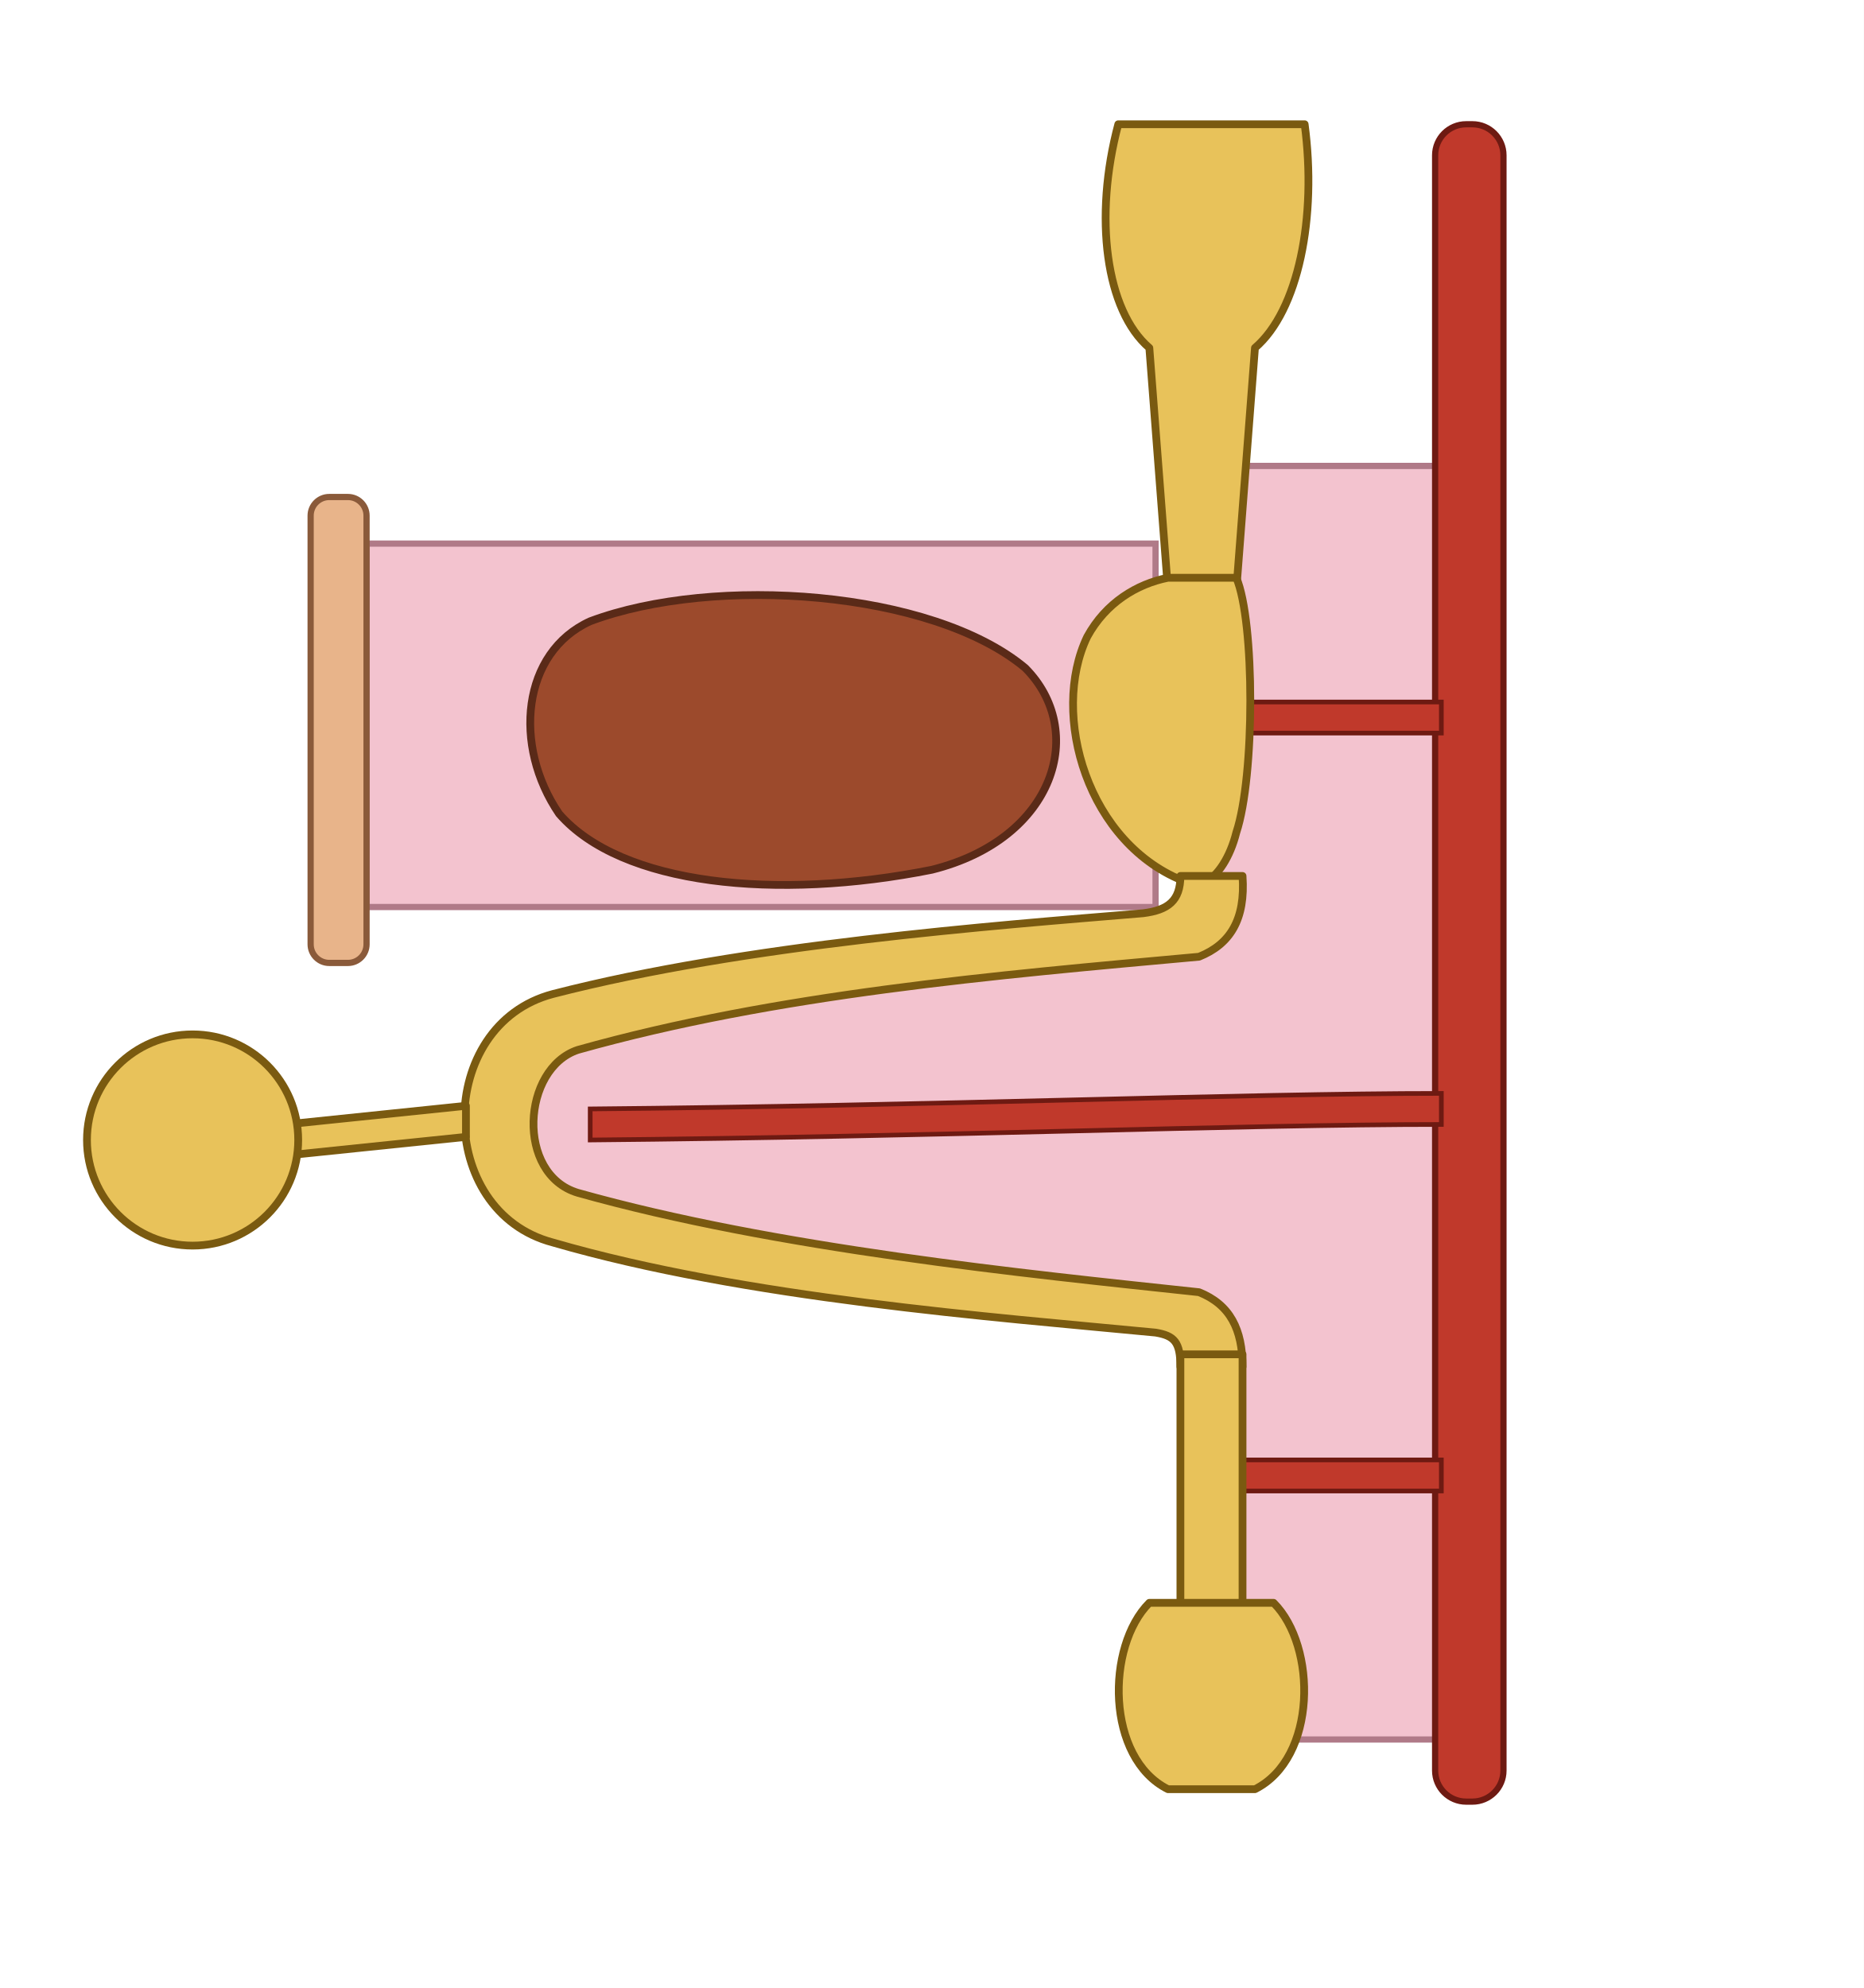
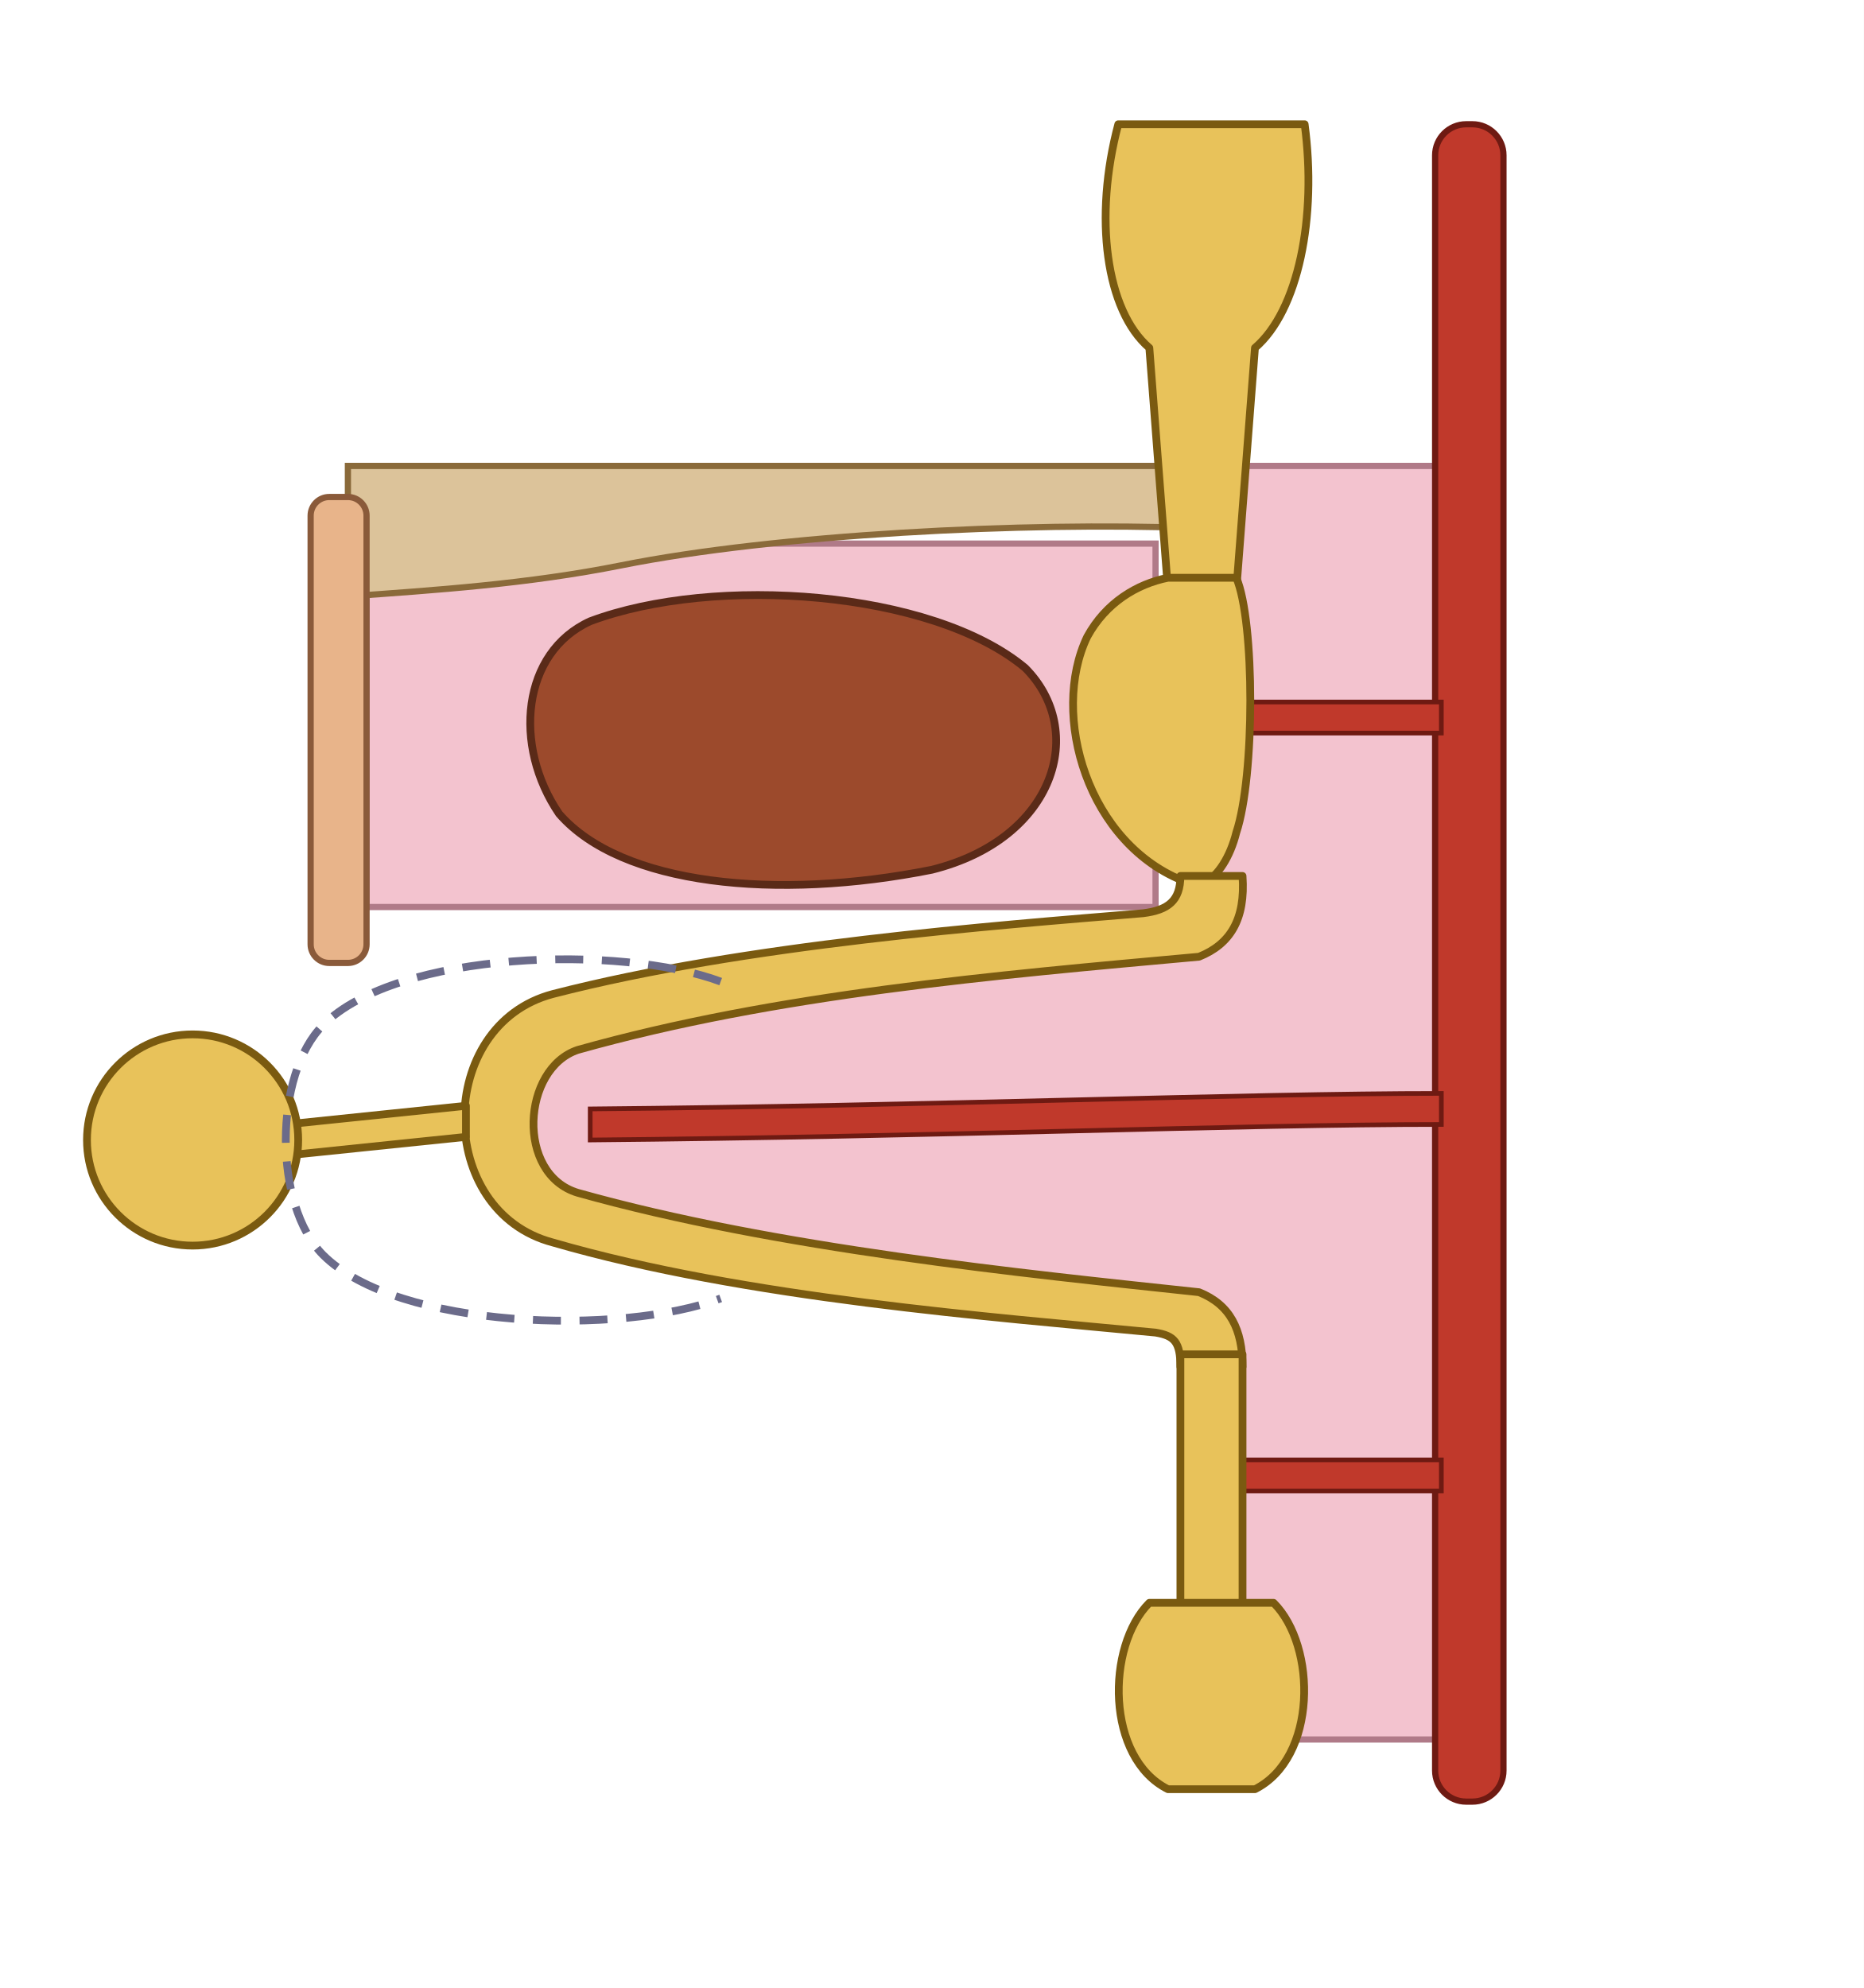
<svg xmlns="http://www.w3.org/2000/svg" width="600" height="640" viewBox="0 0 600 640">
  <rect width="600" height="640" fill="#ffffff" />
  <path d="M470 150 L470 560 L392 560 L392 420 C330 425 250 420 175 395 C160 390 150 375 152 355 C154 335 168 325 180 322 C250 300 330 300 392 300 L392 150 Z" fill="#f3c3cf" stroke="#b07a88" stroke-width="2" />
  <path d="M372 175 L372 292 L118 292 L118 175 Z" fill="#f3c3cf" stroke="#b07a88" stroke-width="2" />
+   <path d="M112 150 L384 150 L384 170 C330 168 250 172 200 182 C170 188 140 190 112 192 Z" fill="#dcc39a" stroke="#8a6a3a" stroke-width="2" />
  <rect x="100" y="160" width="18" height="150" rx="6" fill="#e8b48a" stroke="#8a5a3a" stroke-width="2" />
  <path d="M190 200 C230 185 300 190 330 215 C350 235 340 270 300 280 C250 290 200 285 180 262 C165 240 168 210 190 200 Z" fill="#9c4a2c" stroke="#5a2a18" stroke-width="2.5" />
  <rect x="462" y="40" width="22" height="540" rx="10" fill="#c0392b" stroke="#6e1a12" stroke-width="2" />
  <path d="M464 226 L398 226 L398 236 L464 236 Z" fill="#c0392b" stroke="#6e1a12" stroke-width="1.5" />
  <path d="M464 352 C400 352 300 356 190 357 L190 367 C300 366 400 362 464 362 Z" fill="#c0392b" stroke="#6e1a12" stroke-width="1.5" />
  <path d="M464 470 L398 470 L398 480 L464 480 Z" fill="#c0392b" stroke="#6e1a12" stroke-width="1.5" />
  <g fill="#e8c25a" stroke="#7a5a10" stroke-width="2.5" stroke-linejoin="round">
    <path d="M360 40 L420 40 C424 70 418 100 404 112 L398 190 L376 190 L370 112 C356 100 352 70 360 40 Z" />
    <path d="M376 186 L398 186 C404 200 404 250 398 268 C396 276 392 282 388 284 L382 284 C350 272 338 230 350 205 C356 194 366 188 376 186 Z" />
    <path d="M380 282 L400 282 C401 296 396 304 386 308 C320 314 250 320 186 338 C168 344 166 378 186 384 C250 402 330 410 386 416 C396 420 400 428 400 440 L380 440 C380 432 378 430 372 429 C320 424 240 418 178 400 C140 390 140 330 178 320 C240 304 320 298 368 294 C376 293 380 290 380 282 Z" />
    <path d="M380 436 L400 436 L400 520 L380 520 Z" />
    <path d="M370 516 L410 516 C424 530 424 566 404 576 L376 576 C356 566 356 530 370 516 Z" />
    <path d="M150 356 L150 366 L92 372 L92 362 Z" />
    <circle cx="62" cy="367" r="34" />
  </g>
+   <path d="M232 316 C200 304 128 306 104 330 C88 346 88 388 104 404 C128 428 200 430 232 418" fill="none" stroke="#6b6b8a" stroke-width="2.5" stroke-dasharray="9 6" />
</svg>
